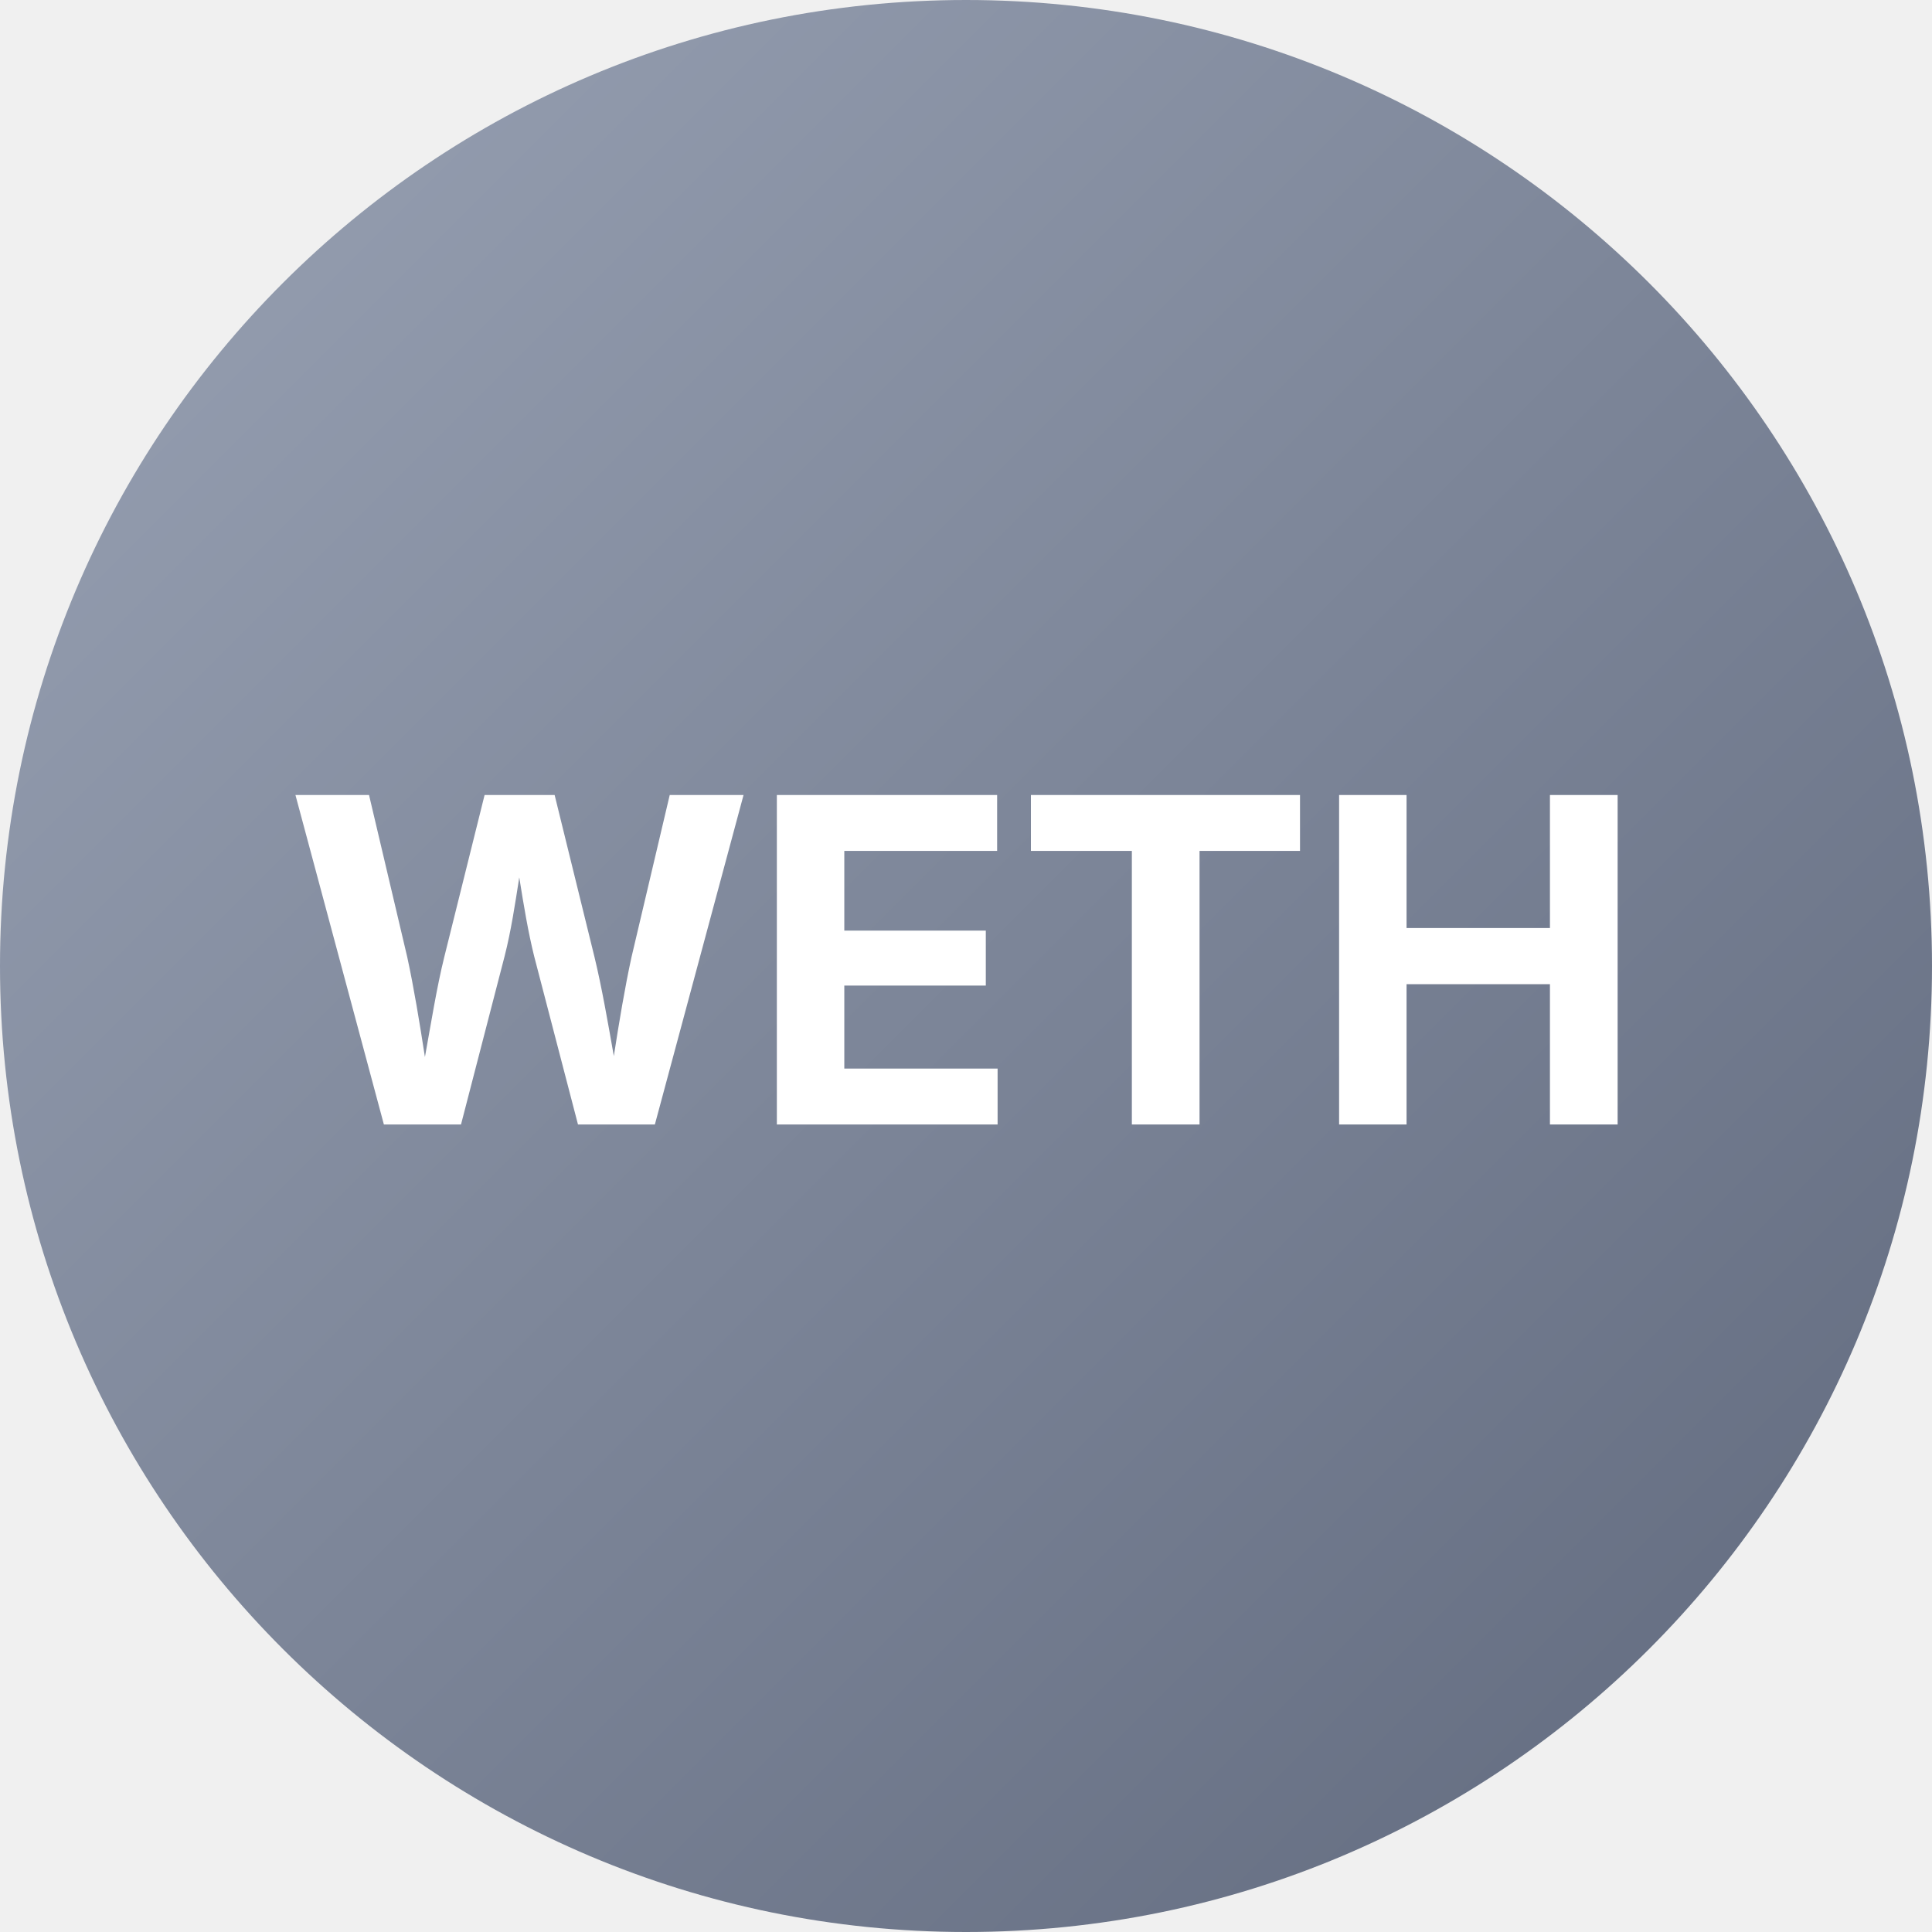
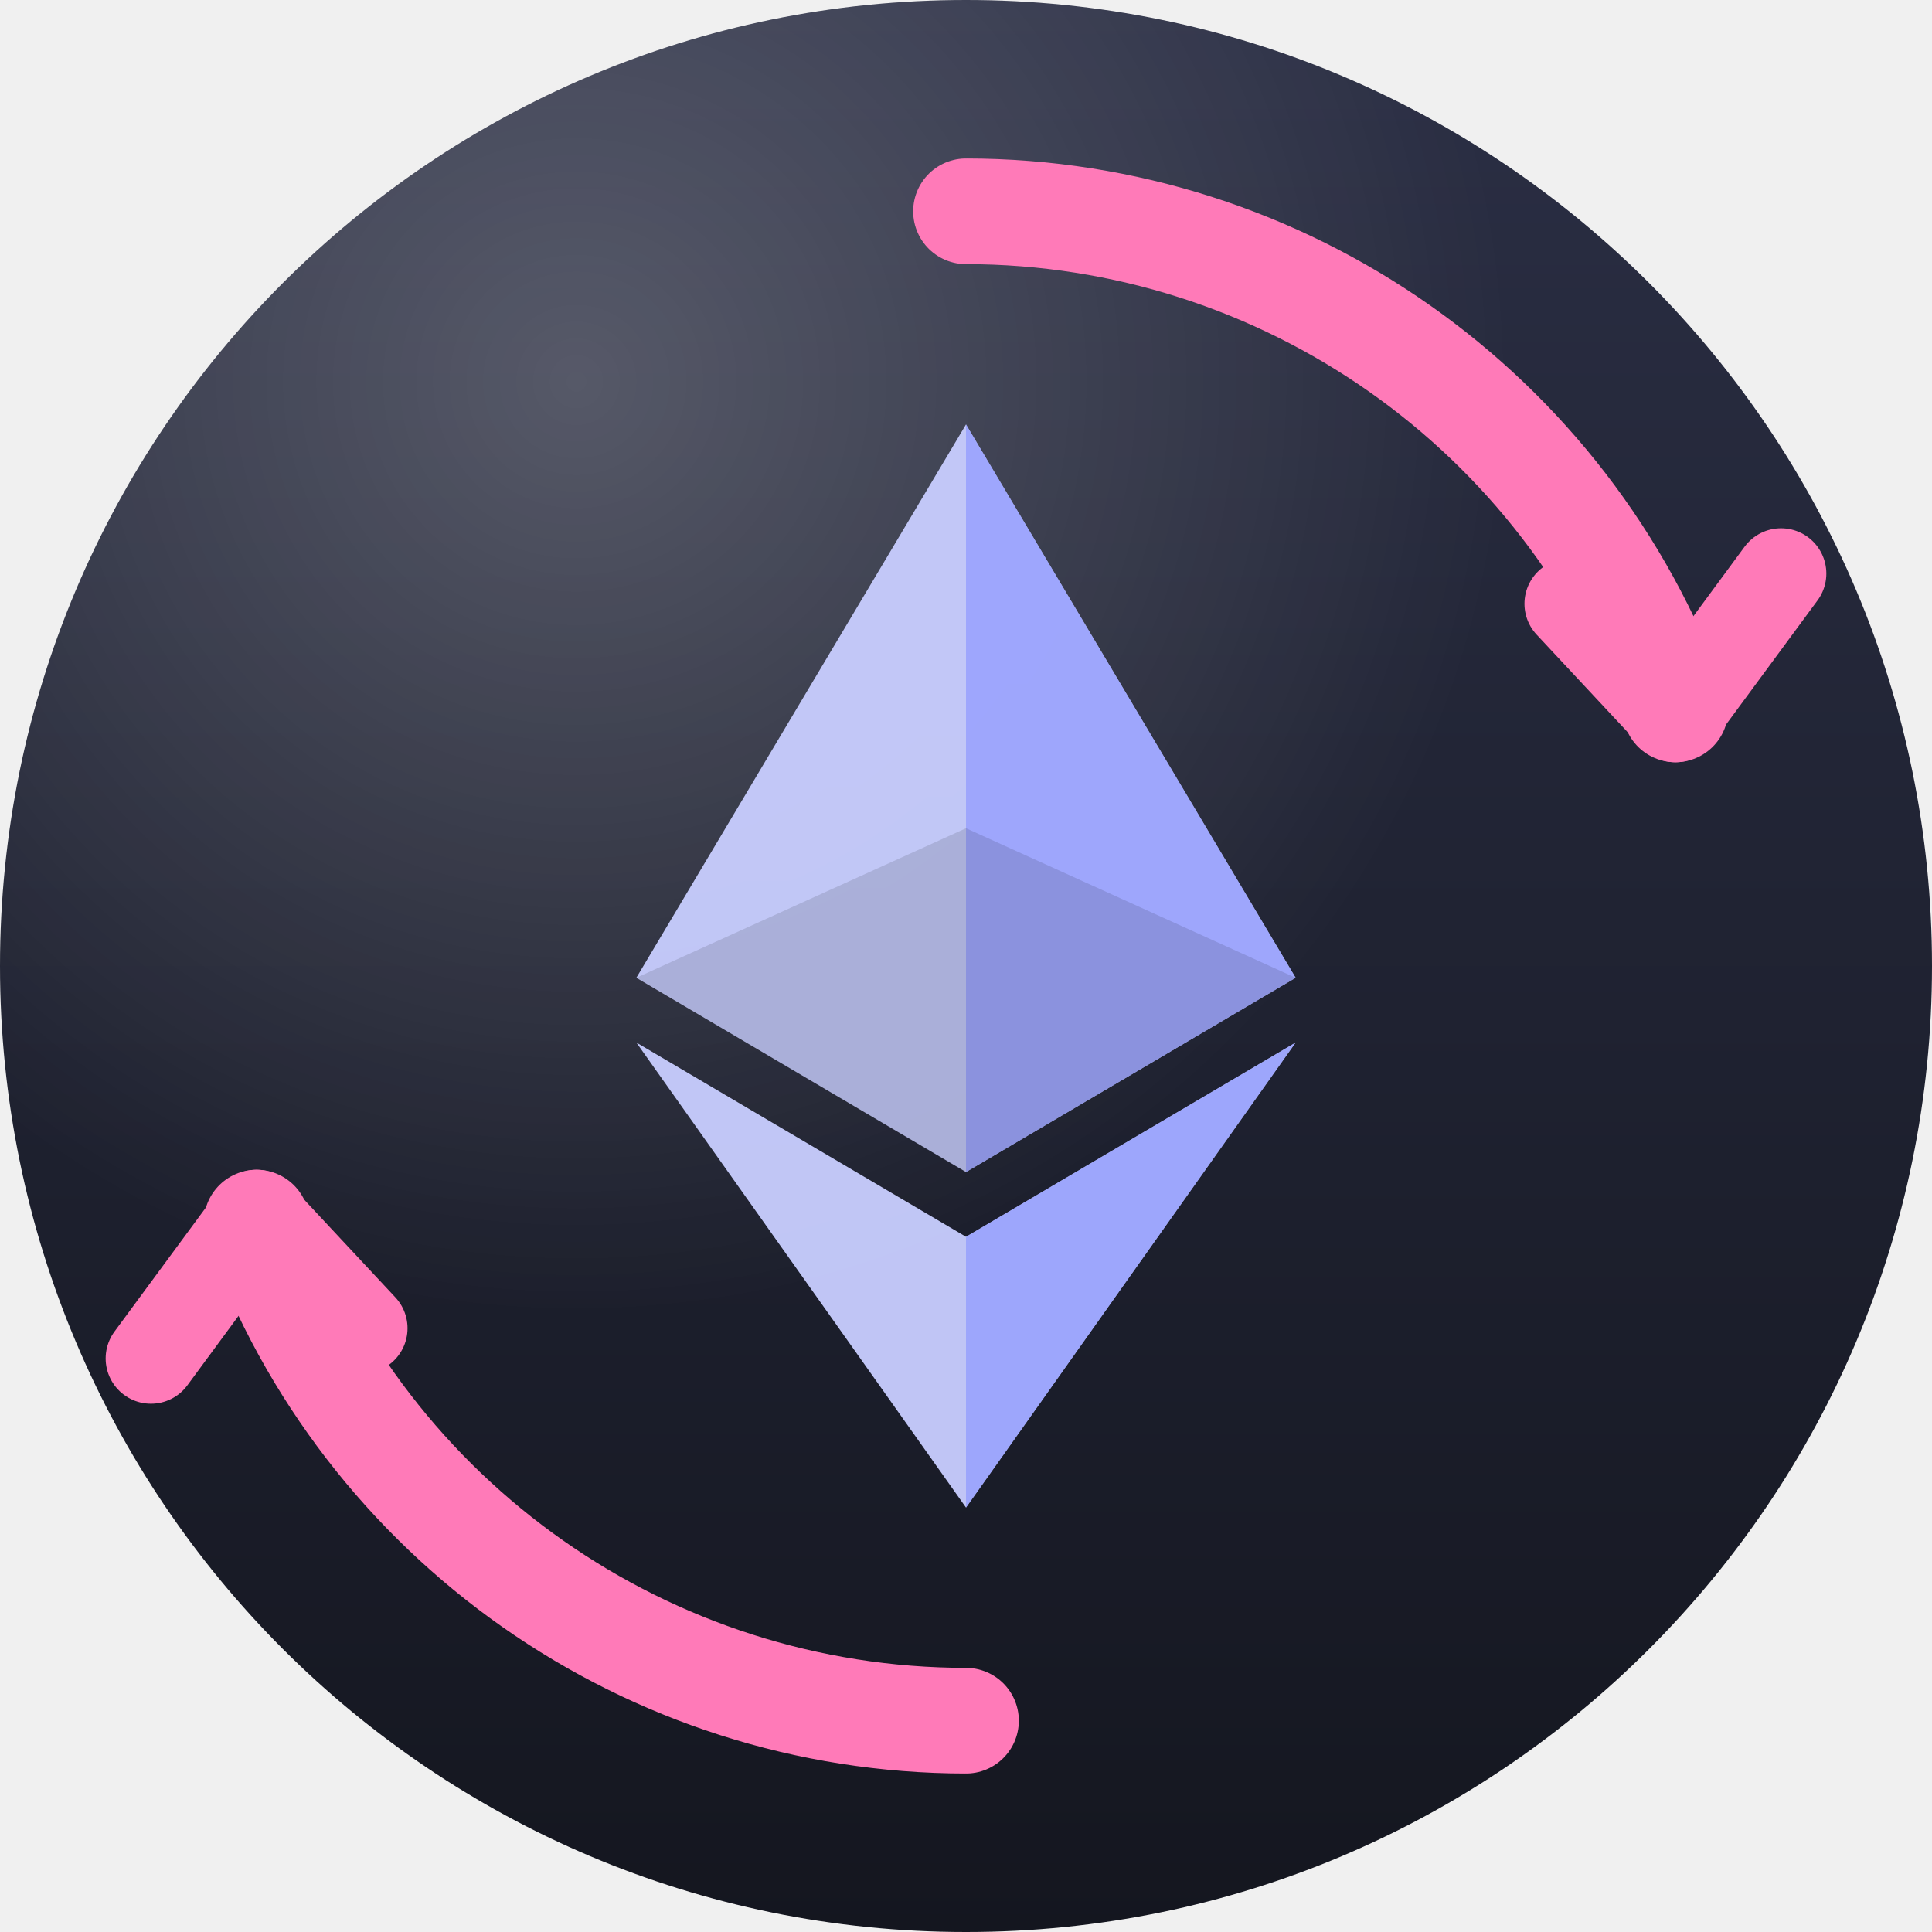
<svg xmlns="http://www.w3.org/2000/svg" viewBox="0 0 128 128" width="128" height="128">
  <defs>
-     <linearGradient id="g" x1="0" y1="0" x2="1" y2="1">
-       <stop offset="0" stop-color="#9AA3B5" />
-       <stop offset="1" stop-color="#5F687C" />
+     <linearGradient id="weth-bg" x1="0" y1="0" x2="0" y2="1">
+       <stop offset="0" stop-color="#2B2F45" />
+       <stop offset="1" stop-color="#14161F" />
    </linearGradient>
+     <radialGradient id="weth-hl" cx="0.3" cy="0.2" r="0.8">
+       <stop offset="0" stop-color="#fff" stop-opacity=".22" />
+       <stop offset=".6" stop-color="#fff" stop-opacity="0" />
+     </radialGradient>
  </defs>
-   <circle cx="64" cy="64" r="64" fill="url(#g)" />
-   <text x="64" y="64" dy=".35em" text-anchor="middle" font-family="Inter, system-ui, -apple-system, Segoe UI, sans-serif" font-weight="700" font-size="30" fill="#fff" letter-spacing="-0.5">WETH</text>
+   <circle cx="64" cy="64" r="64" fill="url(#weth-bg)" />
+   <circle cx="64" cy="64" r="64" fill="url(#weth-hl)" />
+   <g transform="translate(64 64) scale(.78) translate(-64 -64)">
+     <g>
+       <path d="M64 18 36 65l28 16.5L92 65Z" fill="#C9CEFF" fill-opacity=".95" />
+       <path d="M64 18v63.5L92 65Z" fill="#8F99FF" fill-opacity=".7" />
+       <path d="M36 70.5 64 110l28-39.5-28 16.5Z" fill="#C9CEFF" fill-opacity=".95" />
+       <path d="M64 87v23l28-39.5Z" fill="#8F99FF" fill-opacity=".7" />
+       <path d="M36 65l28-12.7L92 65 64 81.5Z" fill="#000" fill-opacity=".12" />
+     </g>
+   </g>
+   <path d="M64 14a50 50 0 0 1 47 33" fill="none" stroke="#FF7AB8" stroke-width="7" stroke-linecap="round" />
+   <path d="M64 114a50 50 0 0 1-47-33" fill="none" stroke="#FF7AB8" stroke-width="7" stroke-linecap="round" />
+   <path d="m104 40 7 7.5 7-9.5" fill="none" stroke="#FF7AB8" stroke-width="6" stroke-linecap="round" stroke-linejoin="round" />
+   <path d="m24 88-7-7.5-7 9.5" fill="none" stroke="#FF7AB8" stroke-width="6" stroke-linecap="round" stroke-linejoin="round" />
</svg>
